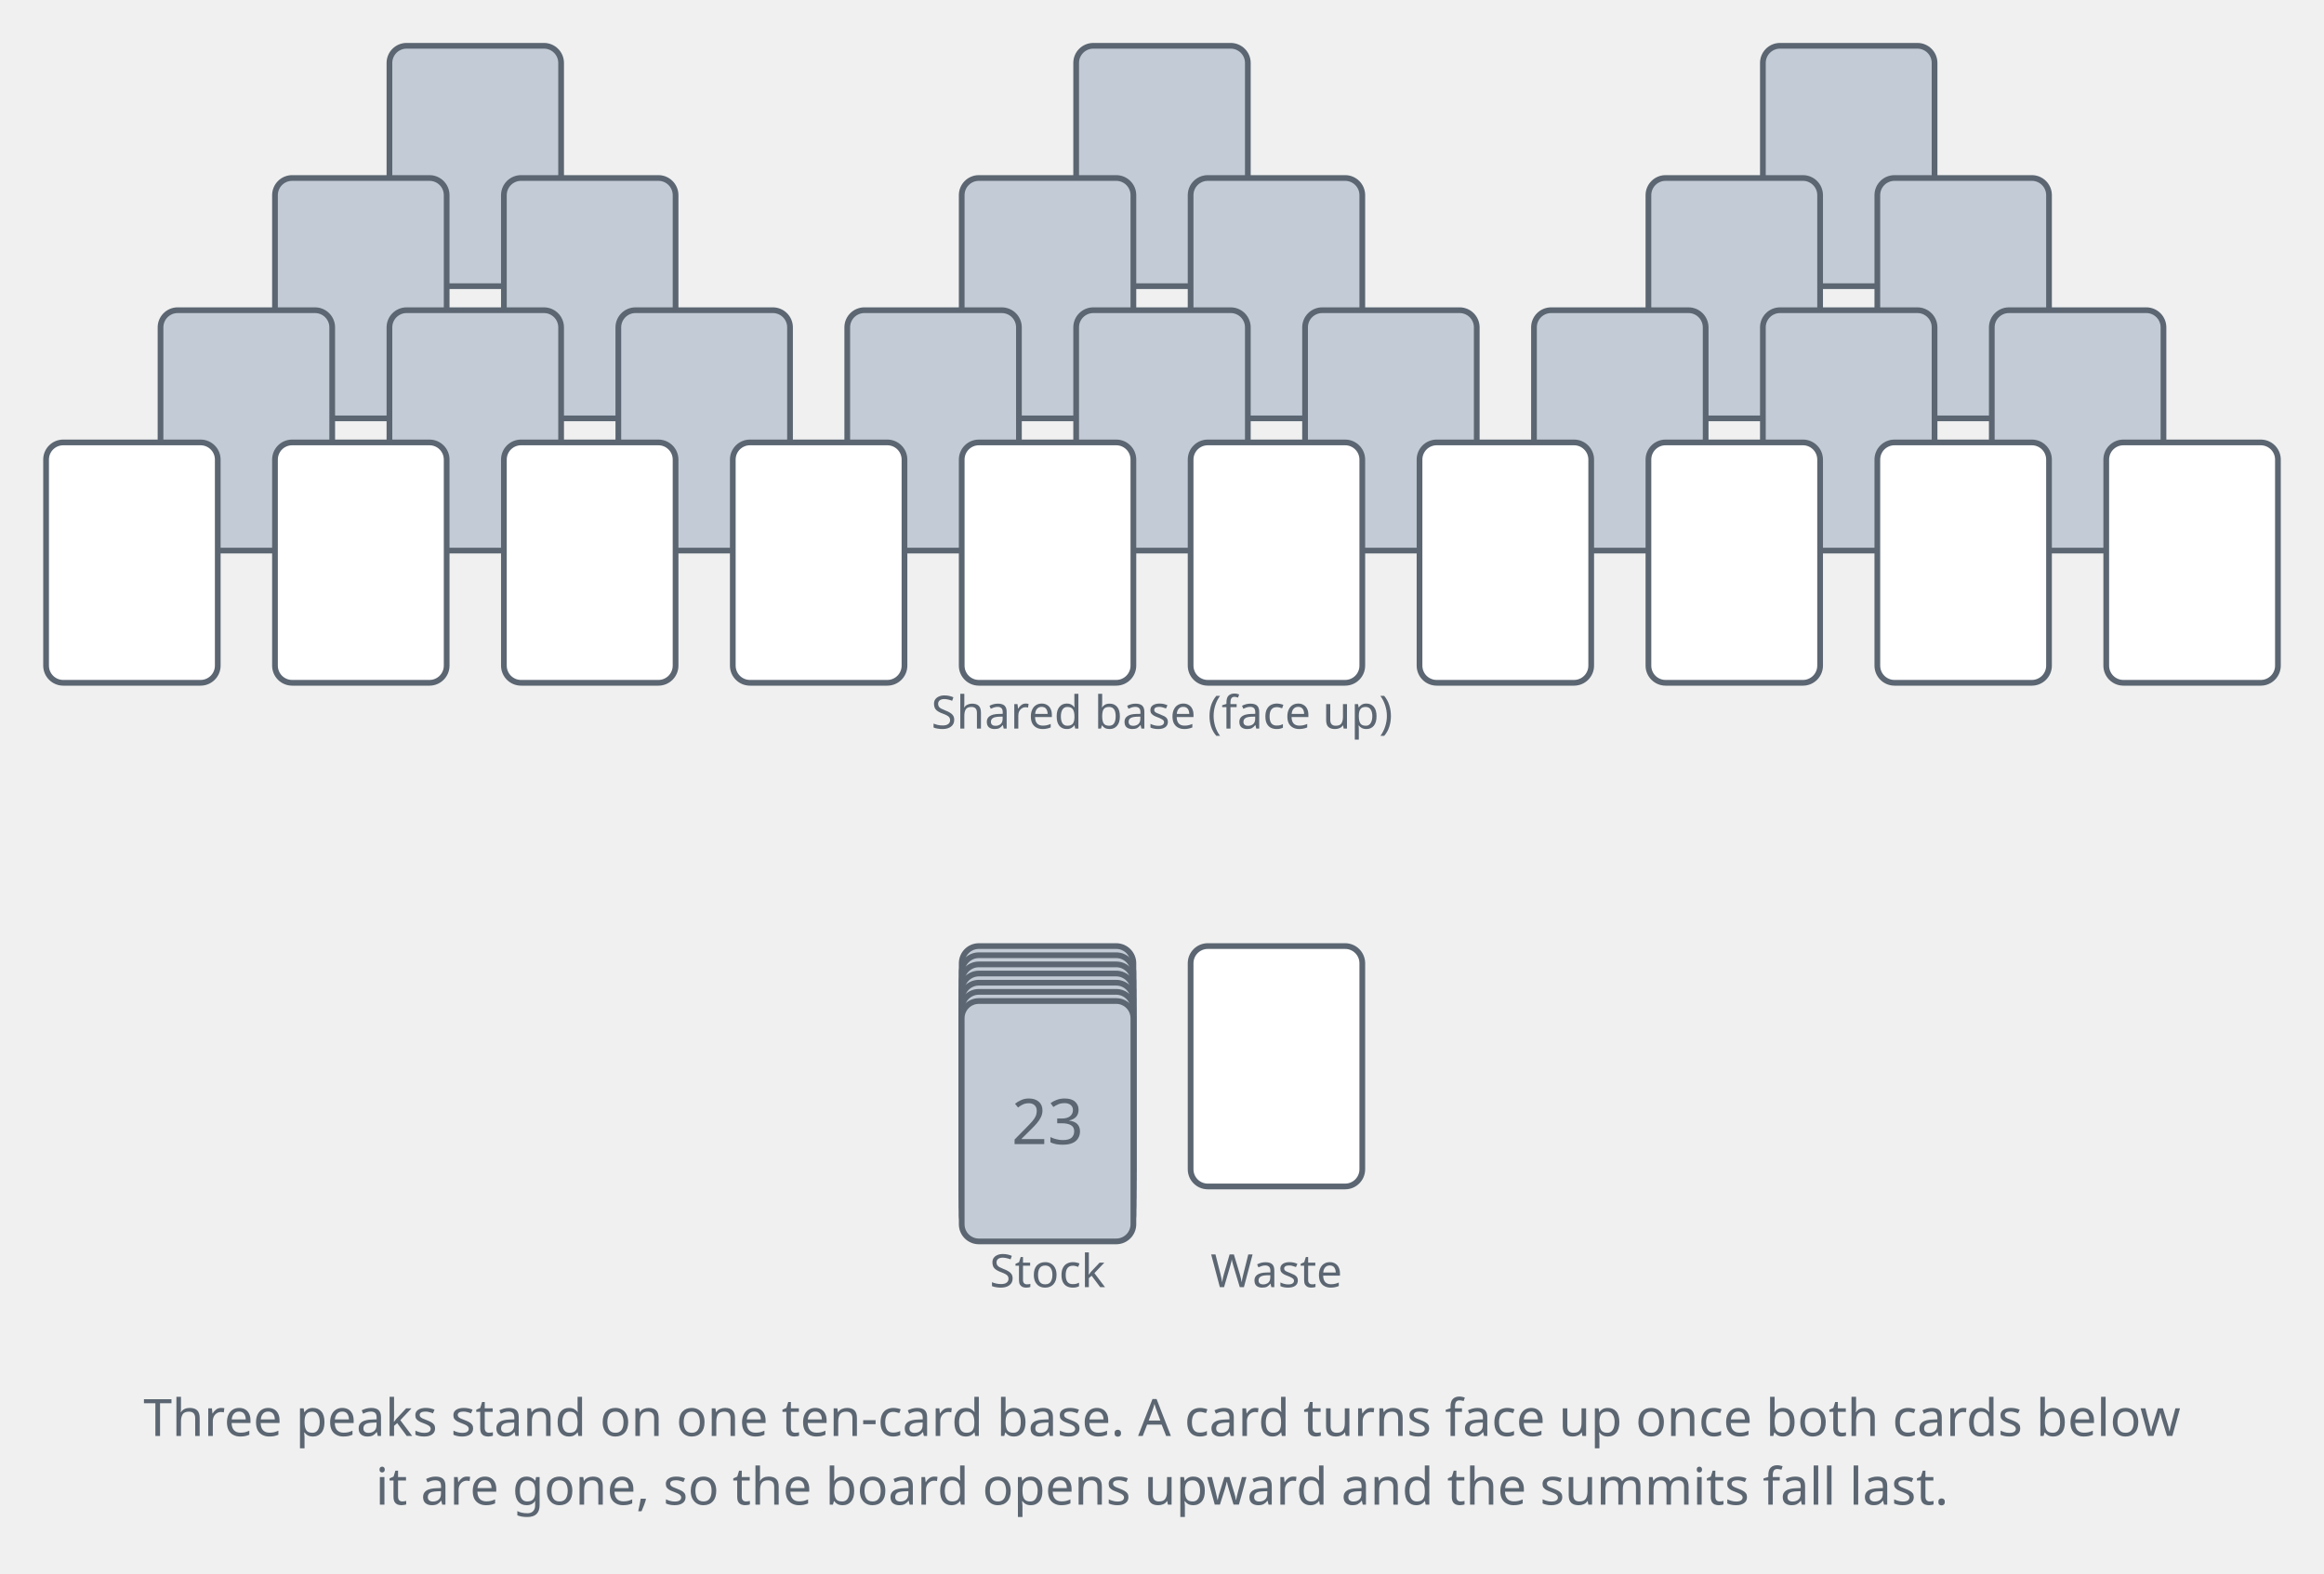
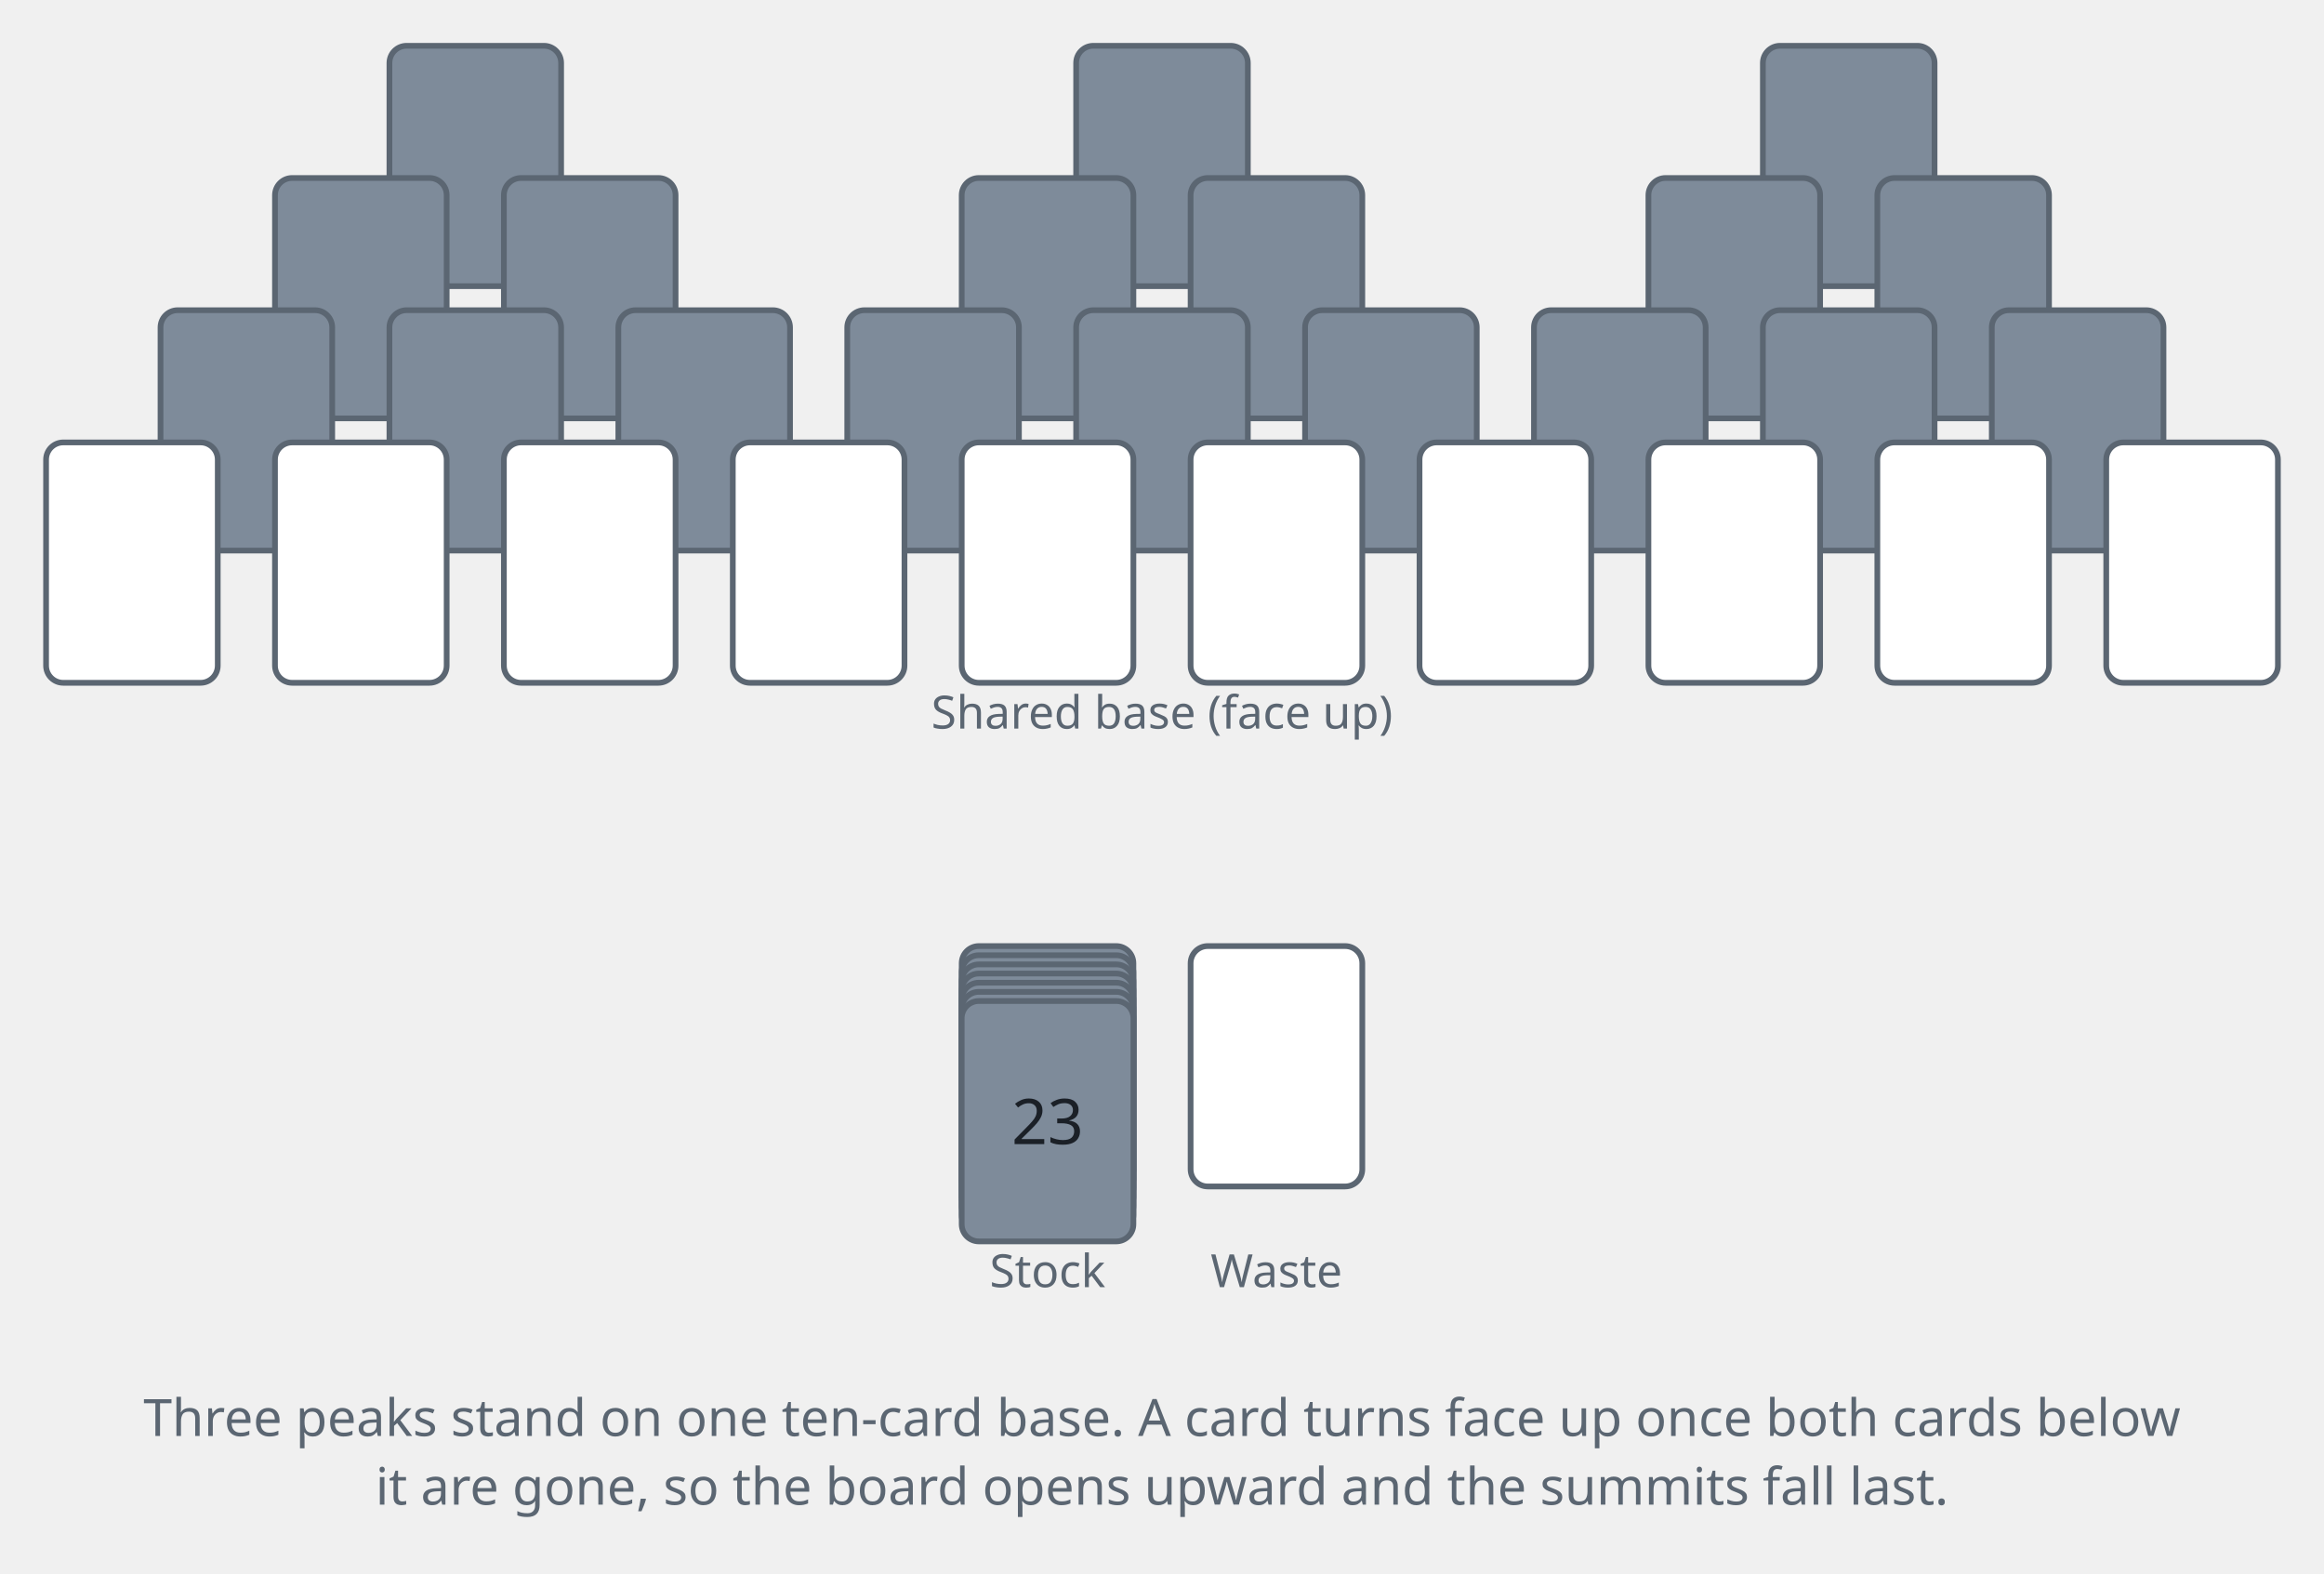
<svg xmlns="http://www.w3.org/2000/svg" viewBox="0 0 406 274.9" width="650" height="440" role="img" aria-label="TriPeaks setup diagram">
-   <rect x="68.0" y="8.0" width="30" height="42" rx="3" fill="#c3ccd6" stroke="#5b6672" stroke-width="1" />
-   <rect x="188.0" y="8.0" width="30" height="42" rx="3" fill="#c3ccd6" stroke="#5b6672" stroke-width="1" />
-   <rect x="308.0" y="8.0" width="30" height="42" rx="3" fill="#c3ccd6" stroke="#5b6672" stroke-width="1" />
-   <rect x="48.0" y="31.1" width="30" height="42" rx="3" fill="#c3ccd6" stroke="#5b6672" stroke-width="1" />
-   <rect x="88.0" y="31.1" width="30" height="42" rx="3" fill="#c3ccd6" stroke="#5b6672" stroke-width="1" />
-   <rect x="168.0" y="31.1" width="30" height="42" rx="3" fill="#c3ccd6" stroke="#5b6672" stroke-width="1" />
-   <rect x="208.0" y="31.1" width="30" height="42" rx="3" fill="#c3ccd6" stroke="#5b6672" stroke-width="1" />
-   <rect x="288.0" y="31.1" width="30" height="42" rx="3" fill="#c3ccd6" stroke="#5b6672" stroke-width="1" />
-   <rect x="328.0" y="31.1" width="30" height="42" rx="3" fill="#c3ccd6" stroke="#5b6672" stroke-width="1" />
-   <rect x="28.0" y="54.2" width="30" height="42" rx="3" fill="#c3ccd6" stroke="#5b6672" stroke-width="1" />
-   <rect x="68.0" y="54.2" width="30" height="42" rx="3" fill="#c3ccd6" stroke="#5b6672" stroke-width="1" />
-   <rect x="108.0" y="54.2" width="30" height="42" rx="3" fill="#c3ccd6" stroke="#5b6672" stroke-width="1" />
-   <rect x="148.0" y="54.2" width="30" height="42" rx="3" fill="#c3ccd6" stroke="#5b6672" stroke-width="1" />
-   <rect x="188.0" y="54.2" width="30" height="42" rx="3" fill="#c3ccd6" stroke="#5b6672" stroke-width="1" />
-   <rect x="228.0" y="54.2" width="30" height="42" rx="3" fill="#c3ccd6" stroke="#5b6672" stroke-width="1" />
-   <rect x="268.0" y="54.2" width="30" height="42" rx="3" fill="#c3ccd6" stroke="#5b6672" stroke-width="1" />
-   <rect x="308.0" y="54.2" width="30" height="42" rx="3" fill="#c3ccd6" stroke="#5b6672" stroke-width="1" />
-   <rect x="348.0" y="54.2" width="30" height="42" rx="3" fill="#c3ccd6" stroke="#5b6672" stroke-width="1" />
+   <rect x="68.0" y="8.0" width="30" height="42" rx="3" fill="#7e8b9a" stroke="#5b6672" stroke-width="1" />
+   <rect x="188.0" y="8.0" width="30" height="42" rx="3" fill="#7e8b9a" stroke="#5b6672" stroke-width="1" />
+   <rect x="308.0" y="8.0" width="30" height="42" rx="3" fill="#7e8b9a" stroke="#5b6672" stroke-width="1" />
+   <rect x="48.0" y="31.1" width="30" height="42" rx="3" fill="#7e8b9a" stroke="#5b6672" stroke-width="1" />
+   <rect x="88.0" y="31.1" width="30" height="42" rx="3" fill="#7e8b9a" stroke="#5b6672" stroke-width="1" />
+   <rect x="168.0" y="31.1" width="30" height="42" rx="3" fill="#7e8b9a" stroke="#5b6672" stroke-width="1" />
+   <rect x="208.0" y="31.1" width="30" height="42" rx="3" fill="#7e8b9a" stroke="#5b6672" stroke-width="1" />
+   <rect x="288.0" y="31.1" width="30" height="42" rx="3" fill="#7e8b9a" stroke="#5b6672" stroke-width="1" />
+   <rect x="328.0" y="31.1" width="30" height="42" rx="3" fill="#7e8b9a" stroke="#5b6672" stroke-width="1" />
+   <rect x="28.0" y="54.2" width="30" height="42" rx="3" fill="#7e8b9a" stroke="#5b6672" stroke-width="1" />
+   <rect x="68.0" y="54.2" width="30" height="42" rx="3" fill="#7e8b9a" stroke="#5b6672" stroke-width="1" />
+   <rect x="108.0" y="54.2" width="30" height="42" rx="3" fill="#7e8b9a" stroke="#5b6672" stroke-width="1" />
+   <rect x="148.0" y="54.2" width="30" height="42" rx="3" fill="#7e8b9a" stroke="#5b6672" stroke-width="1" />
+   <rect x="188.0" y="54.2" width="30" height="42" rx="3" fill="#7e8b9a" stroke="#5b6672" stroke-width="1" />
+   <rect x="228.0" y="54.2" width="30" height="42" rx="3" fill="#7e8b9a" stroke="#5b6672" stroke-width="1" />
+   <rect x="268.0" y="54.2" width="30" height="42" rx="3" fill="#7e8b9a" stroke="#5b6672" stroke-width="1" />
+   <rect x="308.0" y="54.2" width="30" height="42" rx="3" fill="#7e8b9a" stroke="#5b6672" stroke-width="1" />
+   <rect x="348.0" y="54.2" width="30" height="42" rx="3" fill="#7e8b9a" stroke="#5b6672" stroke-width="1" />
  <rect x="8.0" y="77.3" width="30" height="42" rx="3" fill="#ffffff" stroke="#5b6672" stroke-width="1" />
  <rect x="48.0" y="77.3" width="30" height="42" rx="3" fill="#ffffff" stroke="#5b6672" stroke-width="1" />
  <rect x="88.0" y="77.3" width="30" height="42" rx="3" fill="#ffffff" stroke="#5b6672" stroke-width="1" />
  <rect x="128.0" y="77.3" width="30" height="42" rx="3" fill="#ffffff" stroke="#5b6672" stroke-width="1" />
  <rect x="168.0" y="77.3" width="30" height="42" rx="3" fill="#ffffff" stroke="#5b6672" stroke-width="1" />
  <rect x="208.0" y="77.3" width="30" height="42" rx="3" fill="#ffffff" stroke="#5b6672" stroke-width="1" />
  <rect x="248.0" y="77.3" width="30" height="42" rx="3" fill="#ffffff" stroke="#5b6672" stroke-width="1" />
  <rect x="288.0" y="77.3" width="30" height="42" rx="3" fill="#ffffff" stroke="#5b6672" stroke-width="1" />
  <rect x="328.0" y="77.3" width="30" height="42" rx="3" fill="#ffffff" stroke="#5b6672" stroke-width="1" />
  <rect x="368.0" y="77.3" width="30" height="42" rx="3" fill="#ffffff" stroke="#5b6672" stroke-width="1" />
-   <rect x="168.0" y="165.3" width="30" height="42" rx="3" fill="#c3ccd6" stroke="#5b6672" stroke-width="1" />
-   <rect x="168.0" y="166.9" width="30" height="42" rx="3" fill="#c3ccd6" stroke="#5b6672" stroke-width="1" />
-   <rect x="168.0" y="168.5" width="30" height="42" rx="3" fill="#c3ccd6" stroke="#5b6672" stroke-width="1" />
-   <rect x="168.0" y="170.1" width="30" height="42" rx="3" fill="#c3ccd6" stroke="#5b6672" stroke-width="1" />
-   <rect x="168.0" y="171.7" width="30" height="42" rx="3" fill="#c3ccd6" stroke="#5b6672" stroke-width="1" />
-   <rect x="168.0" y="173.3" width="30" height="42" rx="3" fill="#c3ccd6" stroke="#5b6672" stroke-width="1" />
-   <rect x="168.0" y="174.9" width="30" height="42" rx="3" fill="#c3ccd6" stroke="#5b6672" stroke-width="1" />
-   <text x="183.0" y="199.9" text-anchor="middle" font-family="system-ui, sans-serif" font-size="11" fill="#5b6672">23</text>
+   <rect x="168.0" y="165.3" width="30" height="42" rx="3" fill="#7e8b9a" stroke="#5b6672" stroke-width="1" />
+   <rect x="168.0" y="166.9" width="30" height="42" rx="3" fill="#7e8b9a" stroke="#5b6672" stroke-width="1" />
+   <rect x="168.0" y="168.5" width="30" height="42" rx="3" fill="#7e8b9a" stroke="#5b6672" stroke-width="1" />
+   <rect x="168.0" y="170.1" width="30" height="42" rx="3" fill="#7e8b9a" stroke="#5b6672" stroke-width="1" />
+   <rect x="168.0" y="171.7" width="30" height="42" rx="3" fill="#7e8b9a" stroke="#5b6672" stroke-width="1" />
+   <rect x="168.0" y="173.3" width="30" height="42" rx="3" fill="#7e8b9a" stroke="#5b6672" stroke-width="1" />
+   <rect x="168.0" y="174.9" width="30" height="42" rx="3" fill="#7e8b9a" stroke="#5b6672" stroke-width="1" />
+   <text x="183.0" y="199.9" text-anchor="middle" font-family="system-ui, sans-serif" font-size="11" fill="#1b2027">23</text>
  <rect x="208.0" y="165.3" width="30" height="42" rx="3" fill="#ffffff" stroke="#5b6672" stroke-width="1" />
  <text x="203.0" y="127.3" text-anchor="middle" font-family="system-ui, sans-serif" font-size="8" fill="#5b6672">Shared base (face up)</text>
  <text x="183.0" y="224.9" text-anchor="middle" font-family="system-ui, sans-serif" font-size="8" fill="#5b6672">Stock</text>
  <text x="223.0" y="224.9" text-anchor="middle" font-family="system-ui, sans-serif" font-size="8" fill="#5b6672">Waste</text>
  <text x="203.0" y="250.9" text-anchor="middle" font-family="system-ui, sans-serif" font-size="9" fill="#5b6672">Three peaks stand on one ten-card base. A card turns face up once both cards below</text>
  <text x="203.0" y="262.9" text-anchor="middle" font-family="system-ui, sans-serif" font-size="9" fill="#5b6672">it are gone, so the board opens upward and the summits fall last.</text>
</svg>
